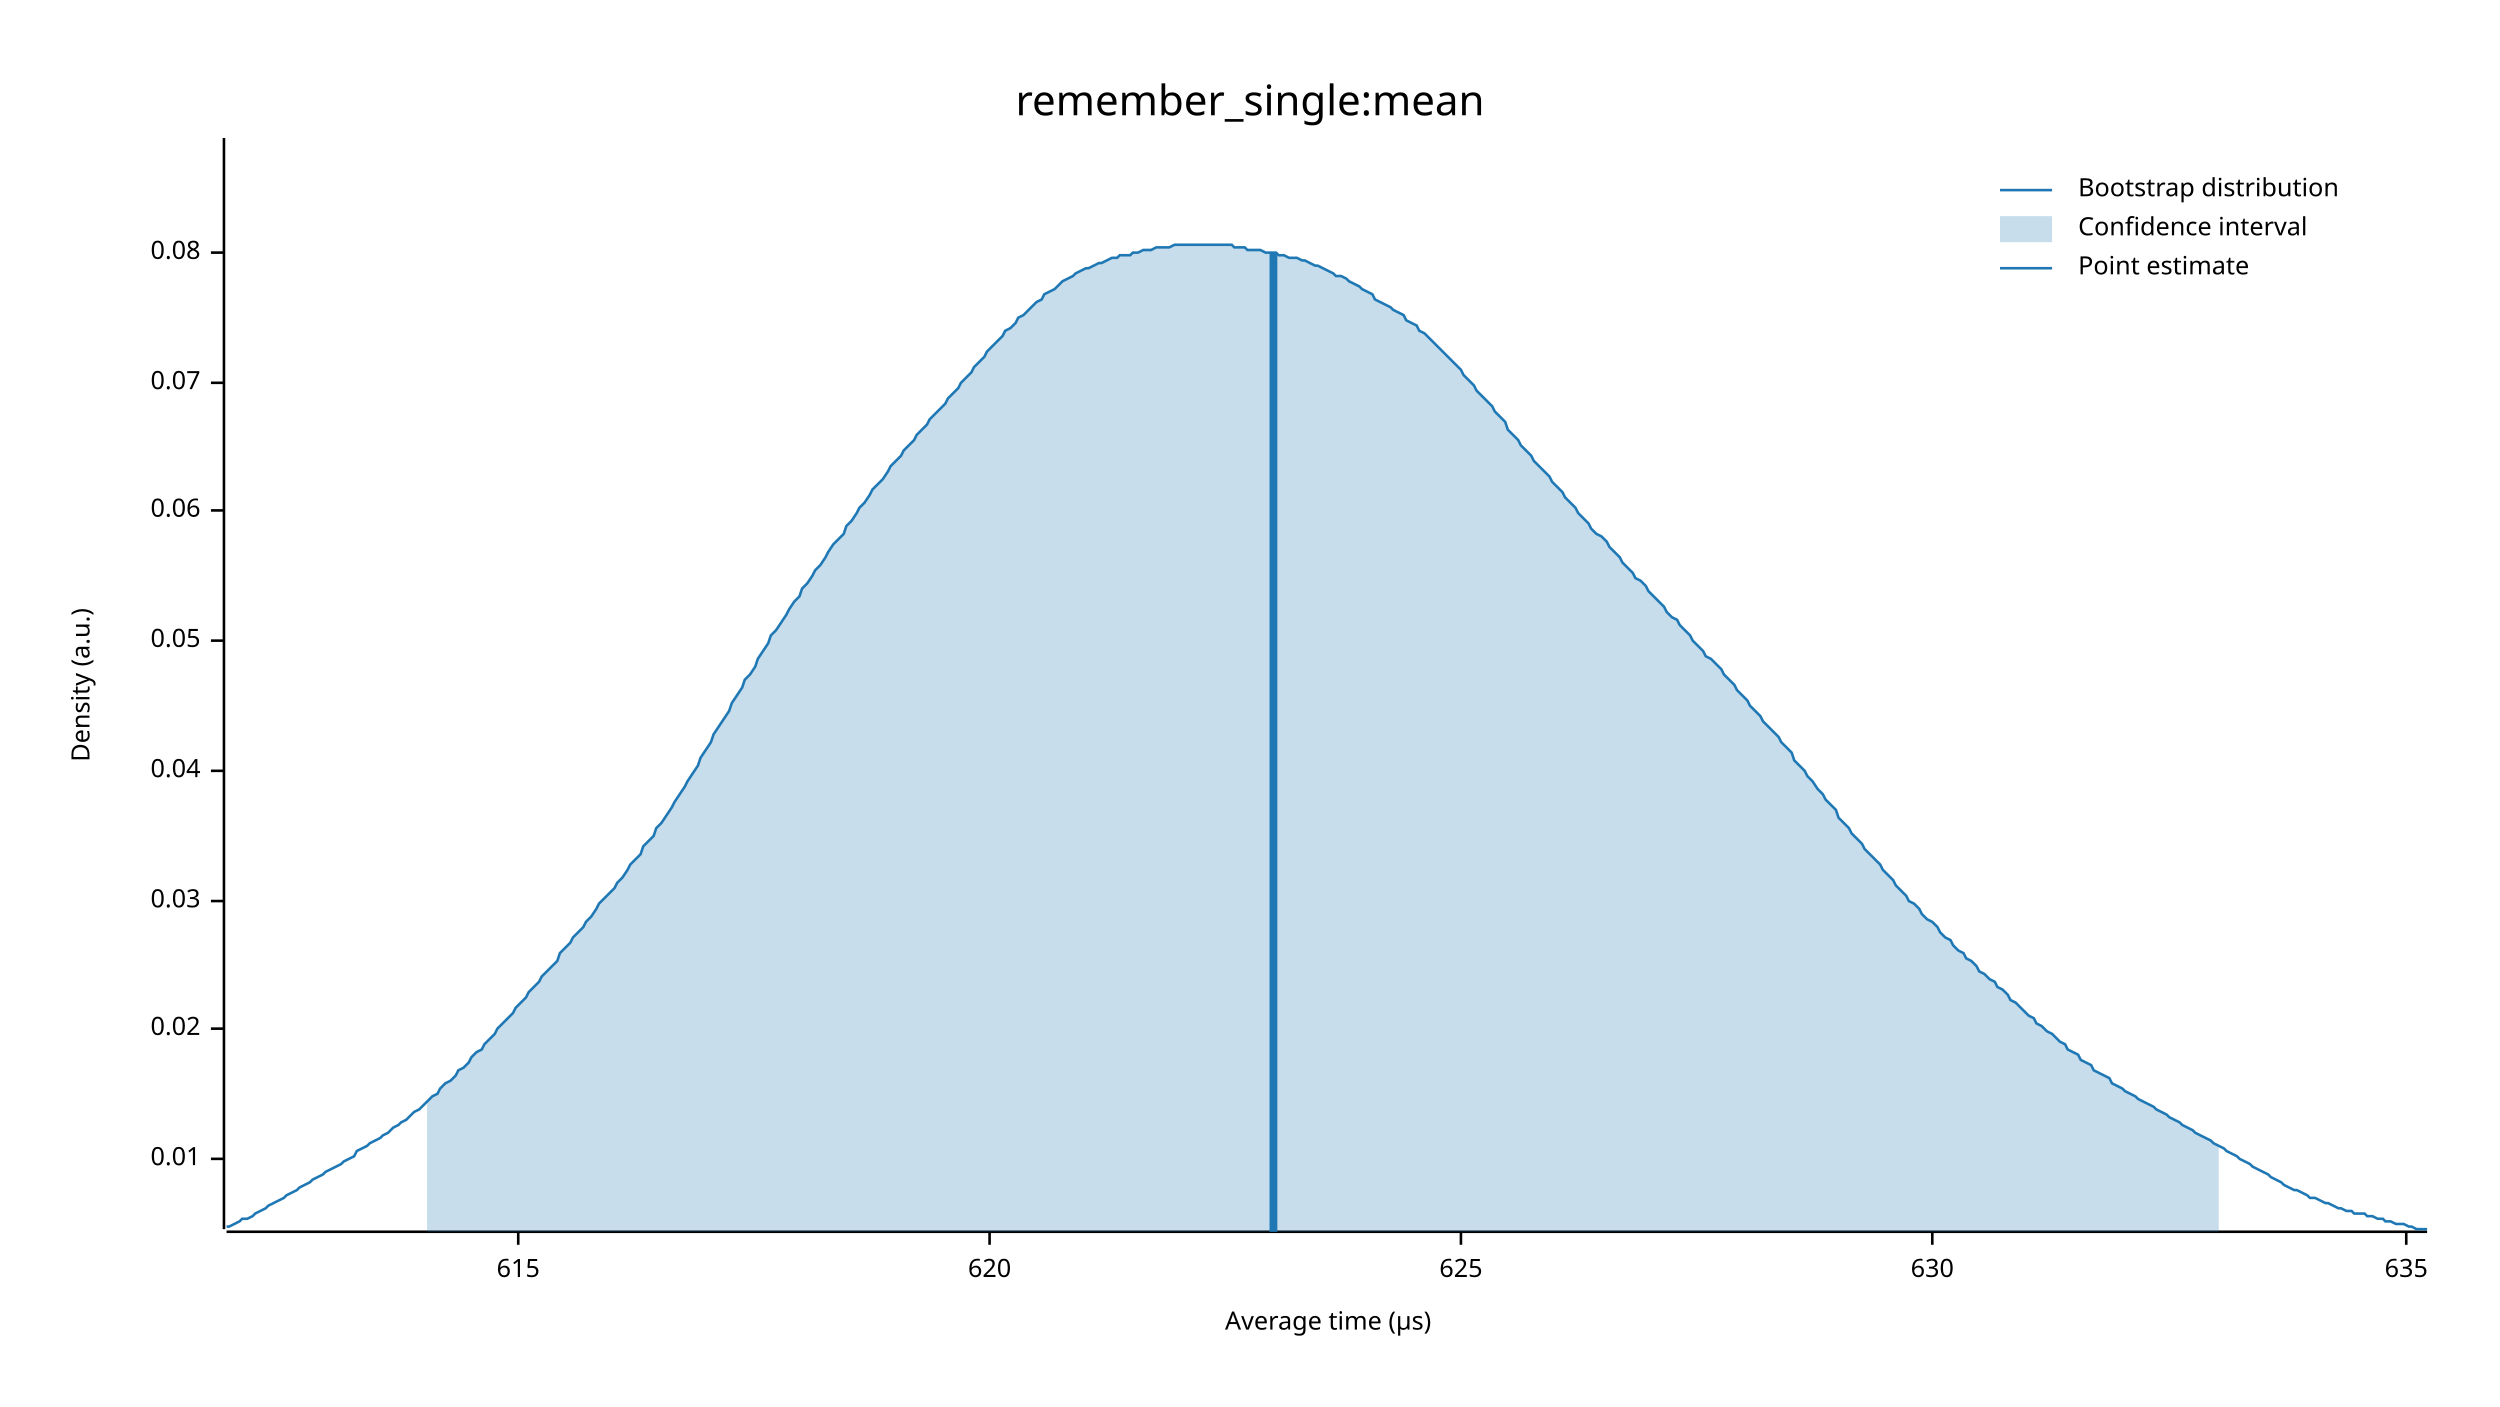
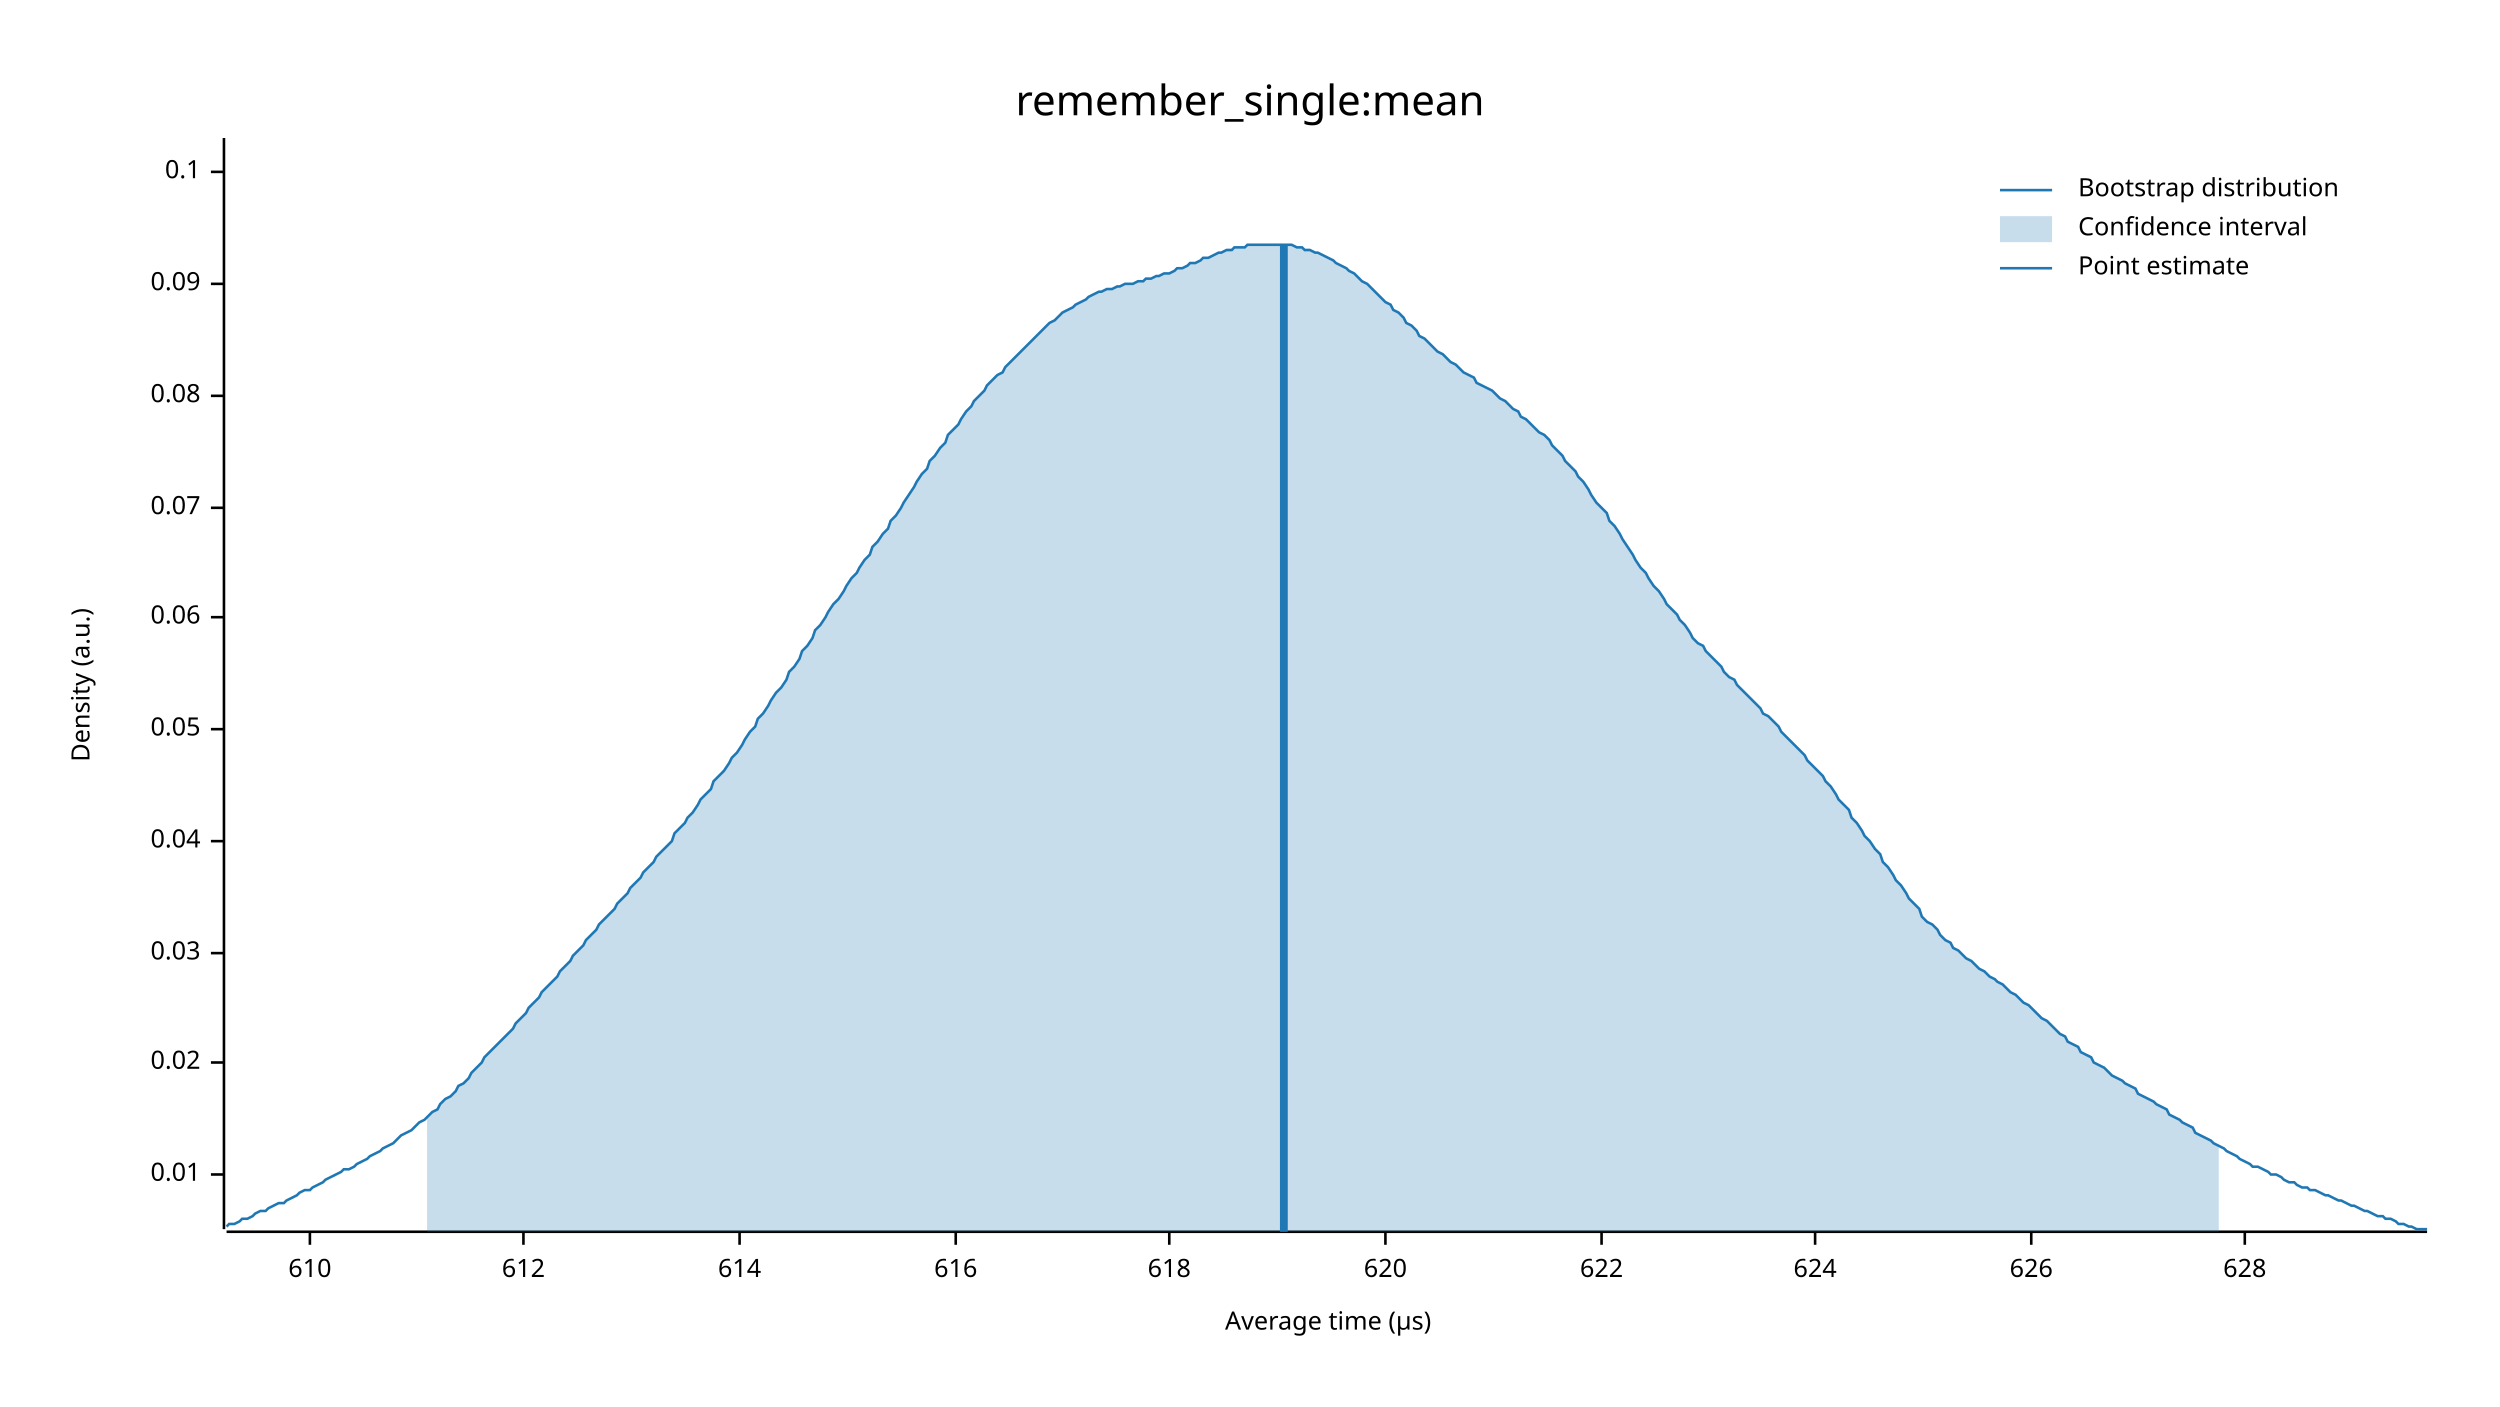
<svg xmlns="http://www.w3.org/2000/svg" width="960" height="540" viewBox="0 0 960 540">
  <text x="480" y="32" dy="0.76em" text-anchor="middle" font-family="sans-serif" font-size="16.129" opacity="1" fill="#000000">
remember_single:mean
</text>
  <text x="27" y="263" dy="0.76em" text-anchor="middle" font-family="sans-serif" font-size="9.677" opacity="1" fill="#000000" transform="rotate(270, 27, 263)">
Density (a.u.)
</text>
  <text x="510" y="513" dy="-0.5ex" text-anchor="middle" font-family="sans-serif" font-size="9.677" opacity="1" fill="#000000">
Average time (µs)
</text>
  <polyline fill="none" opacity="1" stroke="#000000" stroke-width="1" points="86,53 86,472 " />
-   <text x="77" y="445" dy="0.5ex" text-anchor="end" font-family="sans-serif" font-size="9.677" opacity="1" fill="#000000">
+   <text x="77" y="451" dy="0.5ex" text-anchor="end" font-family="sans-serif" font-size="9.677" opacity="1" fill="#000000">
0.01
</text>
-   <polyline fill="none" opacity="1" stroke="#000000" stroke-width="1" points="81,445 86,445 " />
-   <text x="77" y="395" dy="0.5ex" text-anchor="end" font-family="sans-serif" font-size="9.677" opacity="1" fill="#000000">
+   <polyline fill="none" opacity="1" stroke="#000000" stroke-width="1" points="81,451 86,451 " />
+   <text x="77" y="408" dy="0.5ex" text-anchor="end" font-family="sans-serif" font-size="9.677" opacity="1" fill="#000000">
0.02
</text>
-   <polyline fill="none" opacity="1" stroke="#000000" stroke-width="1" points="81,395 86,395 " />
-   <text x="77" y="346" dy="0.5ex" text-anchor="end" font-family="sans-serif" font-size="9.677" opacity="1" fill="#000000">
+   <polyline fill="none" opacity="1" stroke="#000000" stroke-width="1" points="81,408 86,408 " />
+   <text x="77" y="366" dy="0.5ex" text-anchor="end" font-family="sans-serif" font-size="9.677" opacity="1" fill="#000000">
0.03
</text>
-   <polyline fill="none" opacity="1" stroke="#000000" stroke-width="1" points="81,346 86,346 " />
-   <text x="77" y="296" dy="0.5ex" text-anchor="end" font-family="sans-serif" font-size="9.677" opacity="1" fill="#000000">
+   <polyline fill="none" opacity="1" stroke="#000000" stroke-width="1" points="81,366 86,366 " />
+   <text x="77" y="323" dy="0.5ex" text-anchor="end" font-family="sans-serif" font-size="9.677" opacity="1" fill="#000000">
0.04
</text>
-   <polyline fill="none" opacity="1" stroke="#000000" stroke-width="1" points="81,296 86,296 " />
-   <text x="77" y="246" dy="0.5ex" text-anchor="end" font-family="sans-serif" font-size="9.677" opacity="1" fill="#000000">
+   <polyline fill="none" opacity="1" stroke="#000000" stroke-width="1" points="81,323 86,323 " />
+   <text x="77" y="280" dy="0.5ex" text-anchor="end" font-family="sans-serif" font-size="9.677" opacity="1" fill="#000000">
0.05
</text>
-   <polyline fill="none" opacity="1" stroke="#000000" stroke-width="1" points="81,246 86,246 " />
-   <text x="77" y="196" dy="0.5ex" text-anchor="end" font-family="sans-serif" font-size="9.677" opacity="1" fill="#000000">
+   <polyline fill="none" opacity="1" stroke="#000000" stroke-width="1" points="81,280 86,280 " />
+   <text x="77" y="237" dy="0.5ex" text-anchor="end" font-family="sans-serif" font-size="9.677" opacity="1" fill="#000000">
0.06
</text>
-   <polyline fill="none" opacity="1" stroke="#000000" stroke-width="1" points="81,196 86,196 " />
-   <text x="77" y="147" dy="0.5ex" text-anchor="end" font-family="sans-serif" font-size="9.677" opacity="1" fill="#000000">
+   <polyline fill="none" opacity="1" stroke="#000000" stroke-width="1" points="81,237 86,237 " />
+   <text x="77" y="195" dy="0.5ex" text-anchor="end" font-family="sans-serif" font-size="9.677" opacity="1" fill="#000000">
0.07
</text>
-   <polyline fill="none" opacity="1" stroke="#000000" stroke-width="1" points="81,147 86,147 " />
-   <text x="77" y="97" dy="0.5ex" text-anchor="end" font-family="sans-serif" font-size="9.677" opacity="1" fill="#000000">
+   <polyline fill="none" opacity="1" stroke="#000000" stroke-width="1" points="81,195 86,195 " />
+   <text x="77" y="152" dy="0.5ex" text-anchor="end" font-family="sans-serif" font-size="9.677" opacity="1" fill="#000000">
0.08
</text>
-   <polyline fill="none" opacity="1" stroke="#000000" stroke-width="1" points="81,97 86,97 " />
+   <polyline fill="none" opacity="1" stroke="#000000" stroke-width="1" points="81,152 86,152 " />
+   <text x="77" y="109" dy="0.5ex" text-anchor="end" font-family="sans-serif" font-size="9.677" opacity="1" fill="#000000">
+ 0.09
+ </text>
+   <polyline fill="none" opacity="1" stroke="#000000" stroke-width="1" points="81,109 86,109 " />
+   <text x="77" y="66" dy="0.5ex" text-anchor="end" font-family="sans-serif" font-size="9.677" opacity="1" fill="#000000">
+ 0.1
+ </text>
+   <polyline fill="none" opacity="1" stroke="#000000" stroke-width="1" points="81,66 86,66 " />
  <polyline fill="none" opacity="1" stroke="#000000" stroke-width="1" points="87,473 932,473 " />
-   <text x="199" y="483" dy="0.76em" text-anchor="middle" font-family="sans-serif" font-size="9.677" opacity="1" fill="#000000">
- 615
+   <text x="119" y="483" dy="0.76em" text-anchor="middle" font-family="sans-serif" font-size="9.677" opacity="1" fill="#000000">
+ 610
</text>
-   <polyline fill="none" opacity="1" stroke="#000000" stroke-width="1" points="199,473 199,478 " />
-   <text x="380" y="483" dy="0.76em" text-anchor="middle" font-family="sans-serif" font-size="9.677" opacity="1" fill="#000000">
+   <polyline fill="none" opacity="1" stroke="#000000" stroke-width="1" points="119,473 119,478 " />
+   <text x="201" y="483" dy="0.76em" text-anchor="middle" font-family="sans-serif" font-size="9.677" opacity="1" fill="#000000">
+ 612
+ </text>
+   <polyline fill="none" opacity="1" stroke="#000000" stroke-width="1" points="201,473 201,478 " />
+   <text x="284" y="483" dy="0.76em" text-anchor="middle" font-family="sans-serif" font-size="9.677" opacity="1" fill="#000000">
+ 614
+ </text>
+   <polyline fill="none" opacity="1" stroke="#000000" stroke-width="1" points="284,473 284,478 " />
+   <text x="367" y="483" dy="0.76em" text-anchor="middle" font-family="sans-serif" font-size="9.677" opacity="1" fill="#000000">
+ 616
+ </text>
+   <polyline fill="none" opacity="1" stroke="#000000" stroke-width="1" points="367,473 367,478 " />
+   <text x="449" y="483" dy="0.76em" text-anchor="middle" font-family="sans-serif" font-size="9.677" opacity="1" fill="#000000">
+ 618
+ </text>
+   <polyline fill="none" opacity="1" stroke="#000000" stroke-width="1" points="449,473 449,478 " />
+   <text x="532" y="483" dy="0.76em" text-anchor="middle" font-family="sans-serif" font-size="9.677" opacity="1" fill="#000000">
620
</text>
-   <polyline fill="none" opacity="1" stroke="#000000" stroke-width="1" points="380,473 380,478 " />
-   <text x="561" y="483" dy="0.76em" text-anchor="middle" font-family="sans-serif" font-size="9.677" opacity="1" fill="#000000">
- 625
+   <polyline fill="none" opacity="1" stroke="#000000" stroke-width="1" points="532,473 532,478 " />
+   <text x="615" y="483" dy="0.76em" text-anchor="middle" font-family="sans-serif" font-size="9.677" opacity="1" fill="#000000">
+ 622
</text>
-   <polyline fill="none" opacity="1" stroke="#000000" stroke-width="1" points="561,473 561,478 " />
-   <text x="742" y="483" dy="0.76em" text-anchor="middle" font-family="sans-serif" font-size="9.677" opacity="1" fill="#000000">
- 630
+   <polyline fill="none" opacity="1" stroke="#000000" stroke-width="1" points="615,473 615,478 " />
+   <text x="697" y="483" dy="0.76em" text-anchor="middle" font-family="sans-serif" font-size="9.677" opacity="1" fill="#000000">
+ 624
</text>
-   <polyline fill="none" opacity="1" stroke="#000000" stroke-width="1" points="742,473 742,478 " />
-   <text x="924" y="483" dy="0.76em" text-anchor="middle" font-family="sans-serif" font-size="9.677" opacity="1" fill="#000000">
- 635
+   <polyline fill="none" opacity="1" stroke="#000000" stroke-width="1" points="697,473 697,478 " />
+   <text x="780" y="483" dy="0.76em" text-anchor="middle" font-family="sans-serif" font-size="9.677" opacity="1" fill="#000000">
+ 626
</text>
-   <polyline fill="none" opacity="1" stroke="#000000" stroke-width="1" points="924,473 924,478 " />
-   <polyline fill="none" opacity="1" stroke="#1F78B4" stroke-width="1" points="87,471 88,471 90,470 92,469 93,468 95,468 97,467 98,466 100,465 102,464 103,463 105,462 107,461 109,460 110,459 112,458 114,457 115,456 117,455 119,454 120,453 122,452 124,451 125,450 127,449 129,448 131,447 132,446 134,445 136,444 137,442 139,441 141,440 142,439 144,438 146,437 147,436 149,435 151,433 153,432 154,431 156,430 158,428 159,427 161,426 163,424 164,423 166,421 168,420 169,418 171,416 173,415 175,413 176,411 178,410 180,408 181,406 183,404 185,403 186,401 188,399 190,397 191,395 193,393 195,391 197,389 198,387 200,385 202,383 203,381 205,379 207,377 208,375 210,373 212,371 214,369 215,366 217,364 219,362 220,360 222,358 224,356 225,354 227,352 229,349 230,347 232,345 234,343 236,341 237,339 239,337 241,334 242,332 244,330 246,328 247,325 249,323 251,321 252,318 254,316 256,313 258,310 259,308 261,305 263,302 264,300 266,297 268,294 269,291 271,288 273,285 274,282 276,279 278,276 280,273 281,270 283,267 285,264 286,261 288,259 290,256 291,253 293,250 295,247 296,244 298,242 300,239 302,236 303,234 305,231 307,229 308,226 310,224 312,221 313,219 315,217 317,214 318,212 320,209 322,207 324,205 325,202 327,200 329,197 330,195 332,193 334,190 335,188 337,186 339,184 341,181 342,179 344,177 346,175 347,173 349,171 351,169 352,167 354,165 356,163 357,161 359,159 361,157 363,155 364,153 366,151 368,149 369,147 371,145 373,143 374,141 376,139 378,137 379,135 381,133 383,131 385,129 386,127 388,126 390,124 391,122 393,121 395,119 396,118 398,116 400,115 401,113 403,112 405,111 407,109 408,108 410,107 412,106 413,105 415,104 417,103 418,103 420,102 422,101 423,101 425,100 427,99 429,99 430,98 432,98 434,98 435,97 437,97 439,96 440,96 442,96 444,95 445,95 447,95 449,95 451,94 452,94 454,94 456,94 457,94 459,94 461,94 462,94 464,94 466,94 468,94 469,94 471,94 473,94 474,95 476,95 478,95 479,96 481,96 483,96 484,96 486,97 488,97 490,97 491,98 493,98 495,99 496,99 498,99 500,100 501,100 503,101 505,102 506,102 508,103 510,104 512,105 513,106 515,106 517,107 518,108 520,109 522,110 523,111 525,112 527,113 528,115 530,116 532,117 534,118 535,119 537,120 539,121 540,123 542,124 544,125 545,127 547,128 549,130 550,131 552,133 554,135 556,137 557,138 559,140 561,142 562,144 564,146 566,148 567,150 569,152 571,154 573,156 574,158 576,160 578,162 579,165 581,167 583,169 584,171 586,173 588,175 589,177 591,179 593,181 595,183 596,185 598,187 600,189 601,191 603,193 605,195 606,197 608,199 610,201 611,203 613,205 615,206 617,208 618,210 620,212 622,214 623,216 625,218 627,220 628,222 630,223 632,225 633,227 635,229 637,231 639,233 640,235 642,237 644,238 645,240 647,242 649,244 650,246 652,248 654,250 655,252 657,253 659,255 661,257 662,259 664,261 666,263 667,265 669,267 671,269 672,271 674,273 676,275 677,277 679,279 681,281 683,283 684,285 686,287 688,289 689,292 691,294 693,296 694,298 696,300 698,303 700,305 701,307 703,309 705,311 706,314 708,316 710,318 711,320 713,322 715,324 716,326 718,328 720,330 722,332 723,334 725,336 727,338 728,340 730,342 732,344 733,346 735,347 737,349 738,351 740,353 742,354 744,356 745,358 747,360 749,361 750,363 752,365 754,366 755,368 757,369 759,371 760,373 762,374 764,376 766,377 767,379 769,380 771,382 772,384 774,385 776,387 777,388 779,390 781,391 782,393 784,394 786,396 788,397 789,398 791,400 793,401 794,403 796,404 798,405 799,407 801,408 803,409 804,411 806,412 808,413 810,414 811,416 813,417 815,418 816,419 818,420 820,421 821,422 823,423 825,424 827,425 828,426 830,427 832,428 833,429 835,430 837,431 838,432 840,433 842,434 843,435 845,436 847,437 849,438 850,439 852,440 854,441 855,442 857,443 859,444 860,445 862,446 864,447 865,448 867,449 869,450 871,451 872,452 874,453 876,454 877,455 879,456 881,457 882,457 884,458 886,459 887,460 889,460 891,461 893,462 894,462 896,463 898,464 899,464 901,465 903,465 904,466 906,466 908,466 909,467 911,467 913,468 915,468 916,469 918,469 920,470 921,470 923,470 925,471 926,471 928,472 930,472 932,472 " />
-   <polygon opacity="0.25" fill="#1F78B4" points="164,423 166,421 168,420 169,418 171,416 173,415 175,413 176,411 178,410 180,408 181,406 183,404 185,403 186,401 188,399 190,397 191,395 193,393 195,391 197,389 198,387 200,385 202,383 203,381 205,379 207,377 208,375 210,373 212,371 214,369 215,366 217,364 219,362 220,360 222,358 224,356 225,354 227,352 229,349 230,347 232,345 234,343 236,341 237,339 239,337 241,334 242,332 244,330 246,328 247,325 249,323 251,321 252,318 254,316 256,313 258,310 259,308 261,305 263,302 264,300 266,297 268,294 269,291 271,288 273,285 274,282 276,279 278,276 280,273 281,270 283,267 285,264 286,261 288,259 290,256 291,253 293,250 295,247 296,244 298,242 300,239 302,236 303,234 305,231 307,229 308,226 310,224 312,221 313,219 315,217 317,214 318,212 320,209 322,207 324,205 325,202 327,200 329,197 330,195 332,193 334,190 335,188 337,186 339,184 341,181 342,179 344,177 346,175 347,173 349,171 351,169 352,167 354,165 356,163 357,161 359,159 361,157 363,155 364,153 366,151 368,149 369,147 371,145 373,143 374,141 376,139 378,137 379,135 381,133 383,131 385,129 386,127 388,126 390,124 391,122 393,121 395,119 396,118 398,116 400,115 401,113 403,112 405,111 407,109 408,108 410,107 412,106 413,105 415,104 417,103 418,103 420,102 422,101 423,101 425,100 427,99 429,99 430,98 432,98 434,98 435,97 437,97 439,96 440,96 442,96 444,95 445,95 447,95 449,95 451,94 452,94 454,94 456,94 457,94 459,94 461,94 462,94 464,94 466,94 468,94 469,94 471,94 473,94 474,95 476,95 478,95 479,96 481,96 483,96 484,96 486,97 488,97 490,97 491,98 493,98 495,99 496,99 498,99 500,100 501,100 503,101 505,102 506,102 508,103 510,104 512,105 513,106 515,106 517,107 518,108 520,109 522,110 523,111 525,112 527,113 528,115 530,116 532,117 534,118 535,119 537,120 539,121 540,123 542,124 544,125 545,127 547,128 549,130 550,131 552,133 554,135 556,137 557,138 559,140 561,142 562,144 564,146 566,148 567,150 569,152 571,154 573,156 574,158 576,160 578,162 579,165 581,167 583,169 584,171 586,173 588,175 589,177 591,179 593,181 595,183 596,185 598,187 600,189 601,191 603,193 605,195 606,197 608,199 610,201 611,203 613,205 615,206 617,208 618,210 620,212 622,214 623,216 625,218 627,220 628,222 630,223 632,225 633,227 635,229 637,231 639,233 640,235 642,237 644,238 645,240 647,242 649,244 650,246 652,248 654,250 655,252 657,253 659,255 661,257 662,259 664,261 666,263 667,265 669,267 671,269 672,271 674,273 676,275 677,277 679,279 681,281 683,283 684,285 686,287 688,289 689,292 691,294 693,296 694,298 696,300 698,303 700,305 701,307 703,309 705,311 706,314 708,316 710,318 711,320 713,322 715,324 716,326 718,328 720,330 722,332 723,334 725,336 727,338 728,340 730,342 732,344 733,346 735,347 737,349 738,351 740,353 742,354 744,356 745,358 747,360 749,361 750,363 752,365 754,366 755,368 757,369 759,371 760,373 762,374 764,376 766,377 767,379 769,380 771,382 772,384 774,385 776,387 777,388 779,390 781,391 782,393 784,394 786,396 788,397 789,398 791,400 793,401 794,403 796,404 798,405 799,407 801,408 803,409 804,411 806,412 808,413 810,414 811,416 813,417 815,418 816,419 818,420 820,421 821,422 823,423 825,424 827,425 828,426 830,427 832,428 833,429 835,430 837,431 838,432 840,433 842,434 843,435 845,436 847,437 849,438 850,439 852,440 852,473 164,473 " />
-   <polyline fill="none" opacity="1" stroke="#1F78B4" stroke-width="3" points="489,473 489,97 " />
+   <polyline fill="none" opacity="1" stroke="#000000" stroke-width="1" points="780,473 780,478 " />
+   <text x="862" y="483" dy="0.76em" text-anchor="middle" font-family="sans-serif" font-size="9.677" opacity="1" fill="#000000">
+ 628
+ </text>
+   <polyline fill="none" opacity="1" stroke="#000000" stroke-width="1" points="862,473 862,478 " />
+   <polyline fill="none" opacity="1" stroke="#1F78B4" stroke-width="1" points="87,471 88,470 90,470 92,469 93,468 95,468 97,467 98,466 100,465 102,465 103,464 105,463 107,462 109,462 110,461 112,460 114,459 115,458 117,457 119,457 120,456 122,455 124,454 125,453 127,452 129,451 131,450 132,449 134,449 136,448 137,447 139,446 141,445 142,444 144,443 146,442 147,441 149,440 151,439 153,437 154,436 156,435 158,434 159,433 161,431 163,430 164,429 166,427 168,426 169,424 171,422 173,421 175,419 176,417 178,416 180,414 181,412 183,410 185,408 186,406 188,404 190,402 191,401 193,399 195,397 197,395 198,393 200,391 202,389 203,387 205,385 207,383 208,381 210,379 212,377 214,375 215,373 217,371 219,369 220,367 222,365 224,363 225,361 227,359 229,357 230,355 232,353 234,351 236,349 237,347 239,345 241,343 242,341 244,339 246,337 247,335 249,333 251,331 252,329 254,327 256,325 258,323 259,320 261,318 263,316 264,314 266,312 268,309 269,307 271,305 273,303 274,300 276,298 278,296 280,293 281,291 283,289 285,286 286,284 288,281 290,279 291,276 293,274 295,271 296,269 298,266 300,264 302,261 303,258 305,256 307,253 308,250 310,248 312,245 313,242 315,240 317,237 318,235 320,232 322,230 324,227 325,225 327,222 329,220 330,218 332,215 334,213 335,210 337,208 339,205 341,203 342,200 344,198 346,195 347,193 349,190 351,187 352,185 354,182 356,180 357,177 359,175 361,172 363,170 364,167 366,165 368,163 369,161 371,158 373,156 374,154 376,152 378,150 379,148 381,146 383,144 385,143 386,141 388,139 390,137 391,136 393,134 395,132 396,131 398,129 400,127 401,126 403,124 405,123 407,121 408,120 410,119 412,118 413,117 415,116 417,115 418,114 420,113 422,112 423,112 425,111 427,111 429,110 430,110 432,109 434,109 435,109 437,108 439,108 440,107 442,107 444,106 445,106 447,105 449,105 451,104 452,103 454,103 456,102 457,101 459,101 461,100 462,99 464,99 466,98 468,97 469,97 471,96 473,96 474,95 476,95 478,95 479,94 481,94 483,94 484,94 486,94 488,94 490,94 491,94 493,94 495,94 496,94 498,95 500,95 501,96 503,96 505,97 506,97 508,98 510,99 512,100 513,101 515,102 517,103 518,104 520,105 522,107 523,108 525,109 527,111 528,112 530,114 532,116 534,117 535,119 537,120 539,122 540,124 542,125 544,127 545,129 547,130 549,132 550,133 552,135 554,136 556,138 557,139 559,140 561,142 562,143 564,144 566,145 567,147 569,148 571,149 573,150 574,151 576,153 578,154 579,155 581,157 583,158 584,160 586,161 588,163 589,164 591,166 593,167 595,169 596,171 598,173 600,175 601,177 603,179 605,181 606,183 608,185 610,188 611,190 613,193 615,195 617,197 618,200 620,202 622,205 623,207 625,210 627,213 628,215 630,218 632,220 633,222 635,225 637,227 639,230 640,232 642,234 644,236 645,238 647,240 649,243 650,245 652,247 654,248 655,250 657,252 659,254 661,256 662,258 664,260 666,261 667,263 669,265 671,267 672,268 674,270 676,272 677,274 679,275 681,277 683,279 684,281 686,283 688,285 689,286 691,288 693,290 694,292 696,294 698,296 700,298 701,300 703,302 705,305 706,307 708,309 710,311 711,314 713,316 715,319 716,321 718,323 720,326 722,328 723,331 725,333 727,336 728,338 730,340 732,343 733,345 735,347 737,349 738,352 740,354 742,355 744,357 745,359 747,361 749,362 750,364 752,365 754,367 755,368 757,369 759,371 760,372 762,373 764,375 766,376 767,377 769,378 771,380 772,381 774,382 776,384 777,385 779,386 781,388 782,389 784,391 786,392 788,394 789,395 791,397 793,398 794,400 796,401 798,402 799,404 801,405 803,406 804,408 806,409 808,410 810,412 811,413 813,414 815,415 816,416 818,417 820,418 821,420 823,421 825,422 827,423 828,424 830,425 832,426 833,428 835,429 837,430 838,431 840,432 842,433 843,435 845,436 847,437 849,438 850,439 852,440 854,441 855,442 857,443 859,444 860,445 862,446 864,447 865,448 867,448 869,449 871,450 872,451 874,451 876,452 877,453 879,454 881,454 882,455 884,456 886,456 887,457 889,457 891,458 893,459 894,459 896,460 898,461 899,461 901,462 903,463 904,463 906,464 908,465 909,465 911,466 913,467 915,467 916,468 918,468 920,469 921,470 923,470 925,471 926,471 928,472 930,472 932,472 " />
+   <polygon opacity="0.25" fill="#1F78B4" points="164,429 166,427 168,426 169,424 171,422 173,421 175,419 176,417 178,416 180,414 181,412 183,410 185,408 186,406 188,404 190,402 191,401 193,399 195,397 197,395 198,393 200,391 202,389 203,387 205,385 207,383 208,381 210,379 212,377 214,375 215,373 217,371 219,369 220,367 222,365 224,363 225,361 227,359 229,357 230,355 232,353 234,351 236,349 237,347 239,345 241,343 242,341 244,339 246,337 247,335 249,333 251,331 252,329 254,327 256,325 258,323 259,320 261,318 263,316 264,314 266,312 268,309 269,307 271,305 273,303 274,300 276,298 278,296 280,293 281,291 283,289 285,286 286,284 288,281 290,279 291,276 293,274 295,271 296,269 298,266 300,264 302,261 303,258 305,256 307,253 308,250 310,248 312,245 313,242 315,240 317,237 318,235 320,232 322,230 324,227 325,225 327,222 329,220 330,218 332,215 334,213 335,210 337,208 339,205 341,203 342,200 344,198 346,195 347,193 349,190 351,187 352,185 354,182 356,180 357,177 359,175 361,172 363,170 364,167 366,165 368,163 369,161 371,158 373,156 374,154 376,152 378,150 379,148 381,146 383,144 385,143 386,141 388,139 390,137 391,136 393,134 395,132 396,131 398,129 400,127 401,126 403,124 405,123 407,121 408,120 410,119 412,118 413,117 415,116 417,115 418,114 420,113 422,112 423,112 425,111 427,111 429,110 430,110 432,109 434,109 435,109 437,108 439,108 440,107 442,107 444,106 445,106 447,105 449,105 451,104 452,103 454,103 456,102 457,101 459,101 461,100 462,99 464,99 466,98 468,97 469,97 471,96 473,96 474,95 476,95 478,95 479,94 481,94 483,94 484,94 486,94 488,94 490,94 491,94 493,94 495,94 496,94 498,95 500,95 501,96 503,96 505,97 506,97 508,98 510,99 512,100 513,101 515,102 517,103 518,104 520,105 522,107 523,108 525,109 527,111 528,112 530,114 532,116 534,117 535,119 537,120 539,122 540,124 542,125 544,127 545,129 547,130 549,132 550,133 552,135 554,136 556,138 557,139 559,140 561,142 562,143 564,144 566,145 567,147 569,148 571,149 573,150 574,151 576,153 578,154 579,155 581,157 583,158 584,160 586,161 588,163 589,164 591,166 593,167 595,169 596,171 598,173 600,175 601,177 603,179 605,181 606,183 608,185 610,188 611,190 613,193 615,195 617,197 618,200 620,202 622,205 623,207 625,210 627,213 628,215 630,218 632,220 633,222 635,225 637,227 639,230 640,232 642,234 644,236 645,238 647,240 649,243 650,245 652,247 654,248 655,250 657,252 659,254 661,256 662,258 664,260 666,261 667,263 669,265 671,267 672,268 674,270 676,272 677,274 679,275 681,277 683,279 684,281 686,283 688,285 689,286 691,288 693,290 694,292 696,294 698,296 700,298 701,300 703,302 705,305 706,307 708,309 710,311 711,314 713,316 715,319 716,321 718,323 720,326 722,328 723,331 725,333 727,336 728,338 730,340 732,343 733,345 735,347 737,349 738,352 740,354 742,355 744,357 745,359 747,361 749,362 750,364 752,365 754,367 755,368 757,369 759,371 760,372 762,373 764,375 766,376 767,377 769,378 771,380 772,381 774,382 776,384 777,385 779,386 781,388 782,389 784,391 786,392 788,394 789,395 791,397 793,398 794,400 796,401 798,402 799,404 801,405 803,406 804,408 806,409 808,410 810,412 811,413 813,414 815,415 816,416 818,417 820,418 821,420 823,421 825,422 827,423 828,424 830,425 832,426 833,428 835,429 837,430 838,431 840,432 842,433 843,435 845,436 847,437 849,438 850,439 852,440 852,473 164,473 " />
+   <polyline fill="none" opacity="1" stroke="#1F78B4" stroke-width="3" points="493,473 493,94 " />
  <text x="798" y="68" dy="0.76em" text-anchor="start" font-family="sans-serif" font-size="9.677" opacity="1" fill="#000000">
Bootstrap distribution
</text>
  <text x="798" y="83" dy="0.76em" text-anchor="start" font-family="sans-serif" font-size="9.677" opacity="1" fill="#000000">
Confidence interval
</text>
  <text x="798" y="98" dy="0.76em" text-anchor="start" font-family="sans-serif" font-size="9.677" opacity="1" fill="#000000">
Point estimate
</text>
  <polyline fill="none" opacity="1" stroke="#1F78B4" stroke-width="1" points="768,73 788,73 " />
  <rect x="768" y="83" width="20" height="10" opacity="0.25" fill="#1F78B4" stroke="none" />
  <polyline fill="none" opacity="1" stroke="#1F78B4" stroke-width="1" points="768,103 788,103 " />
</svg>
